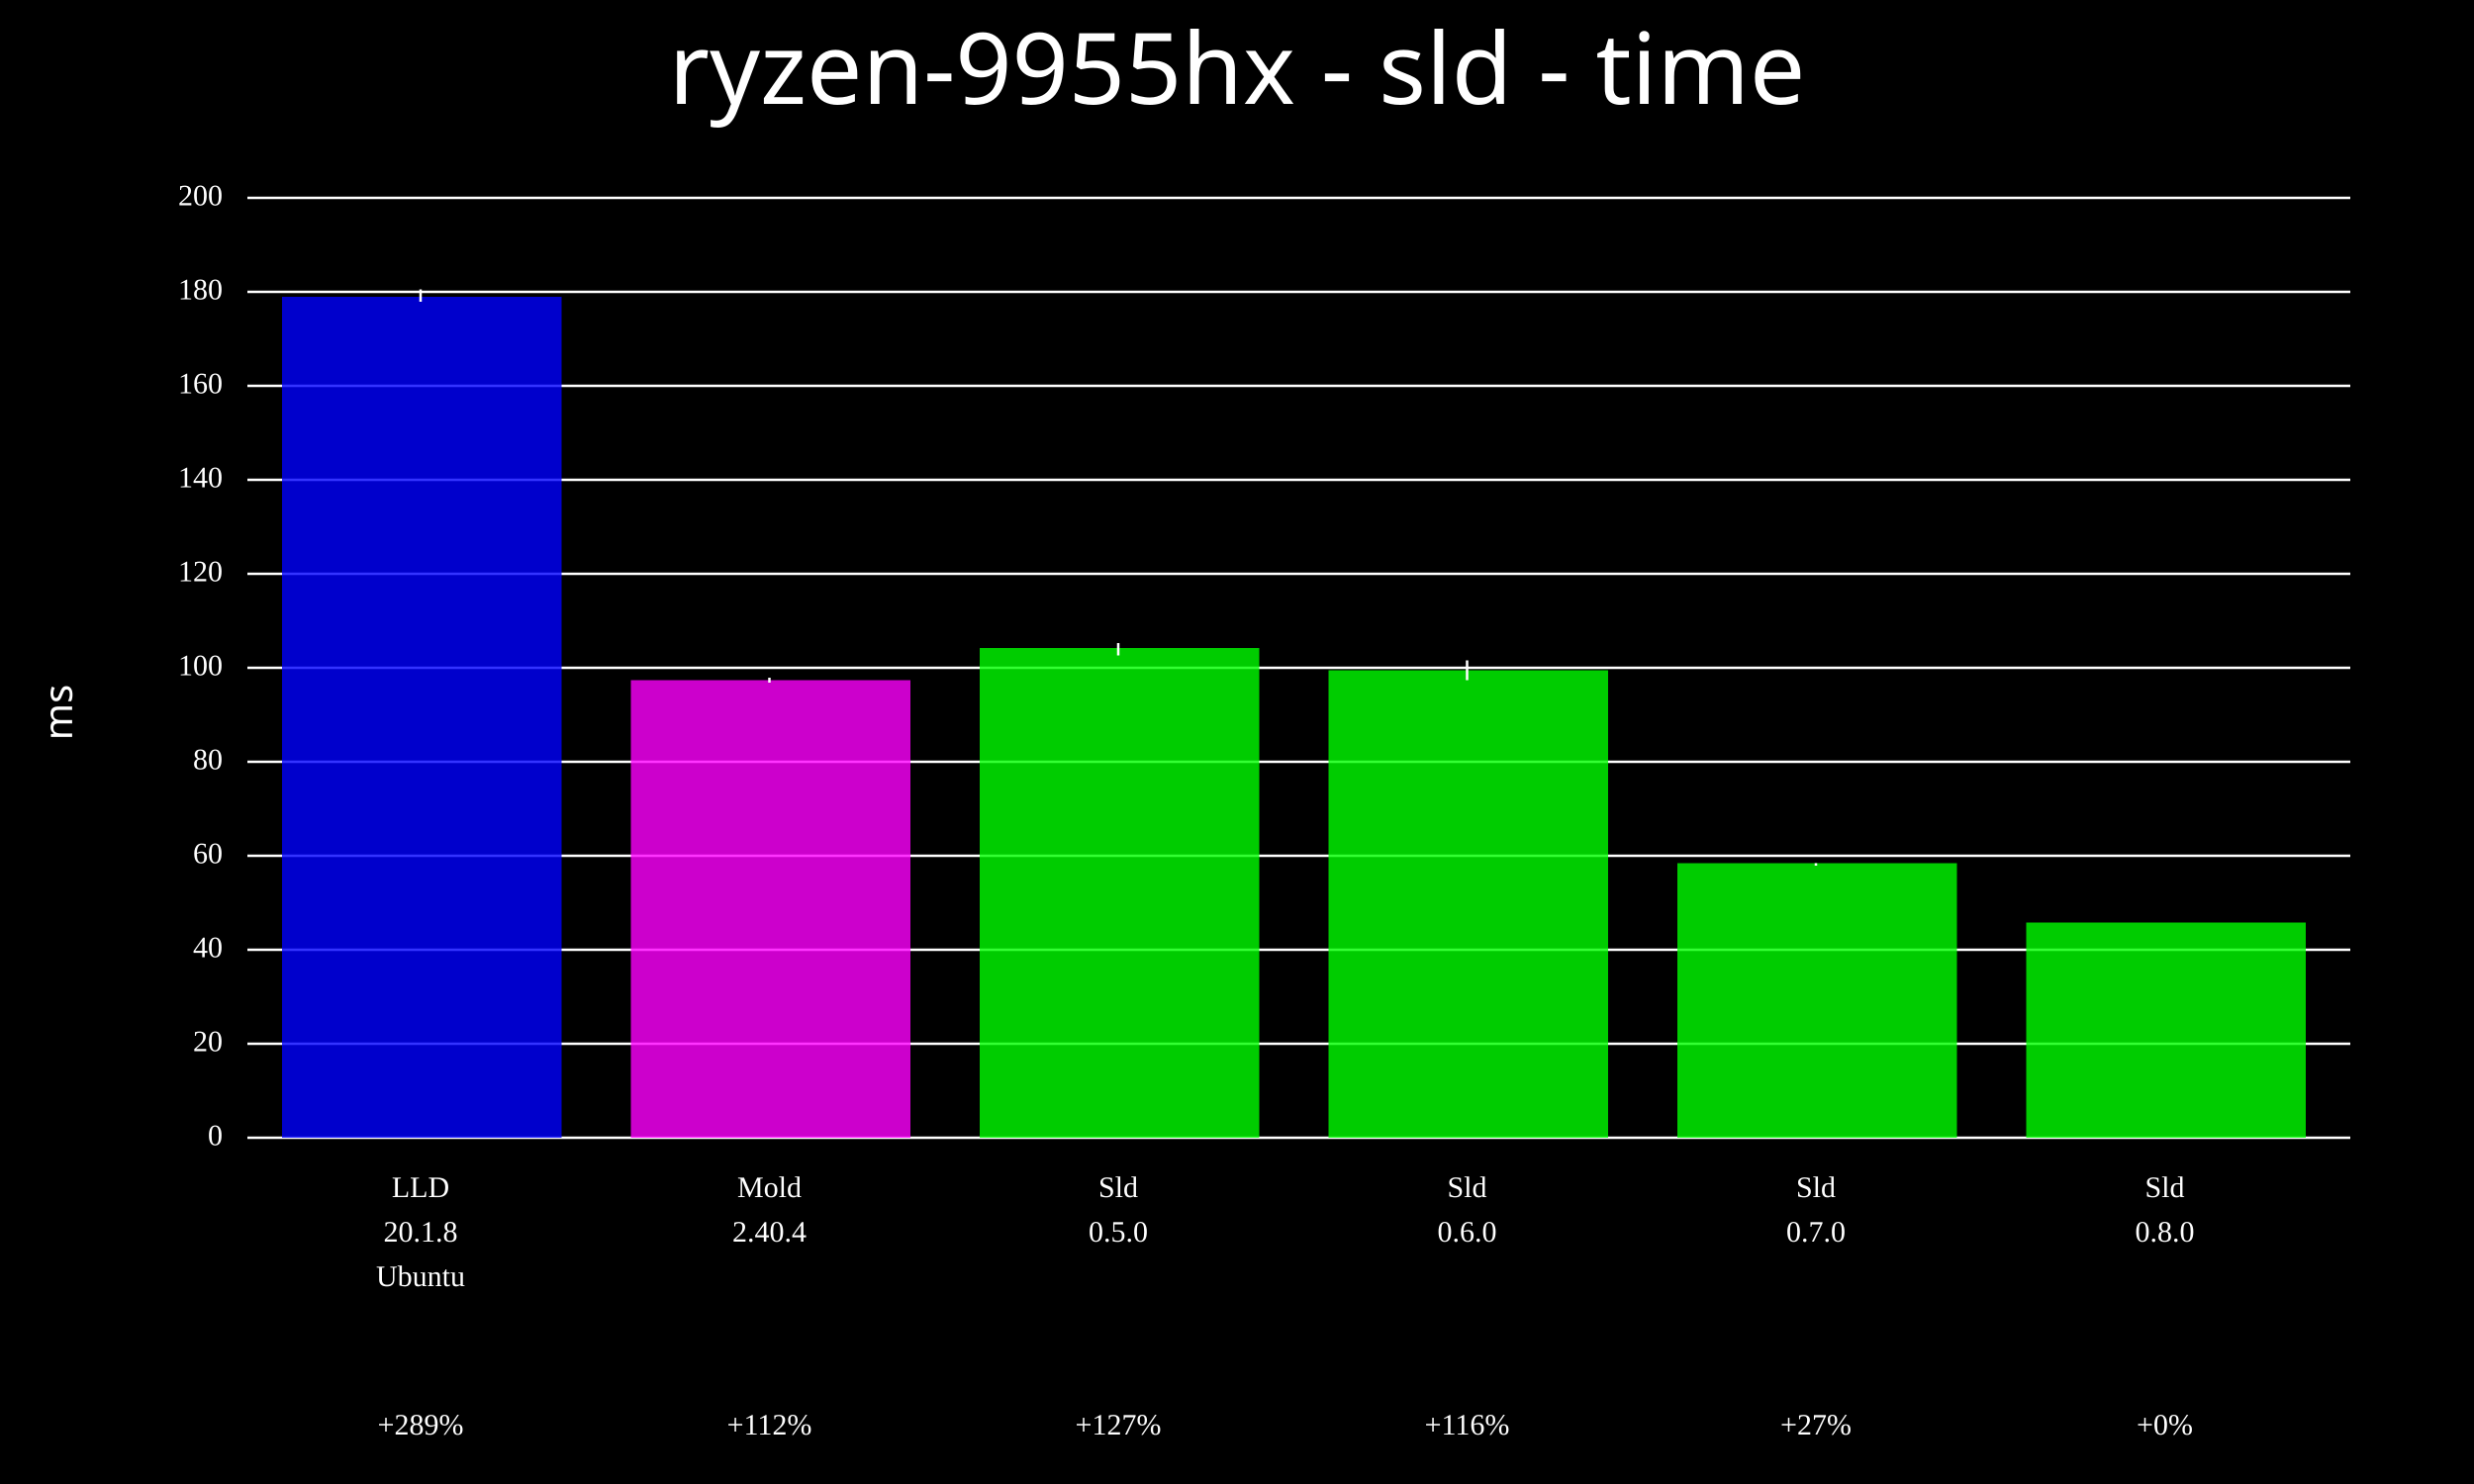
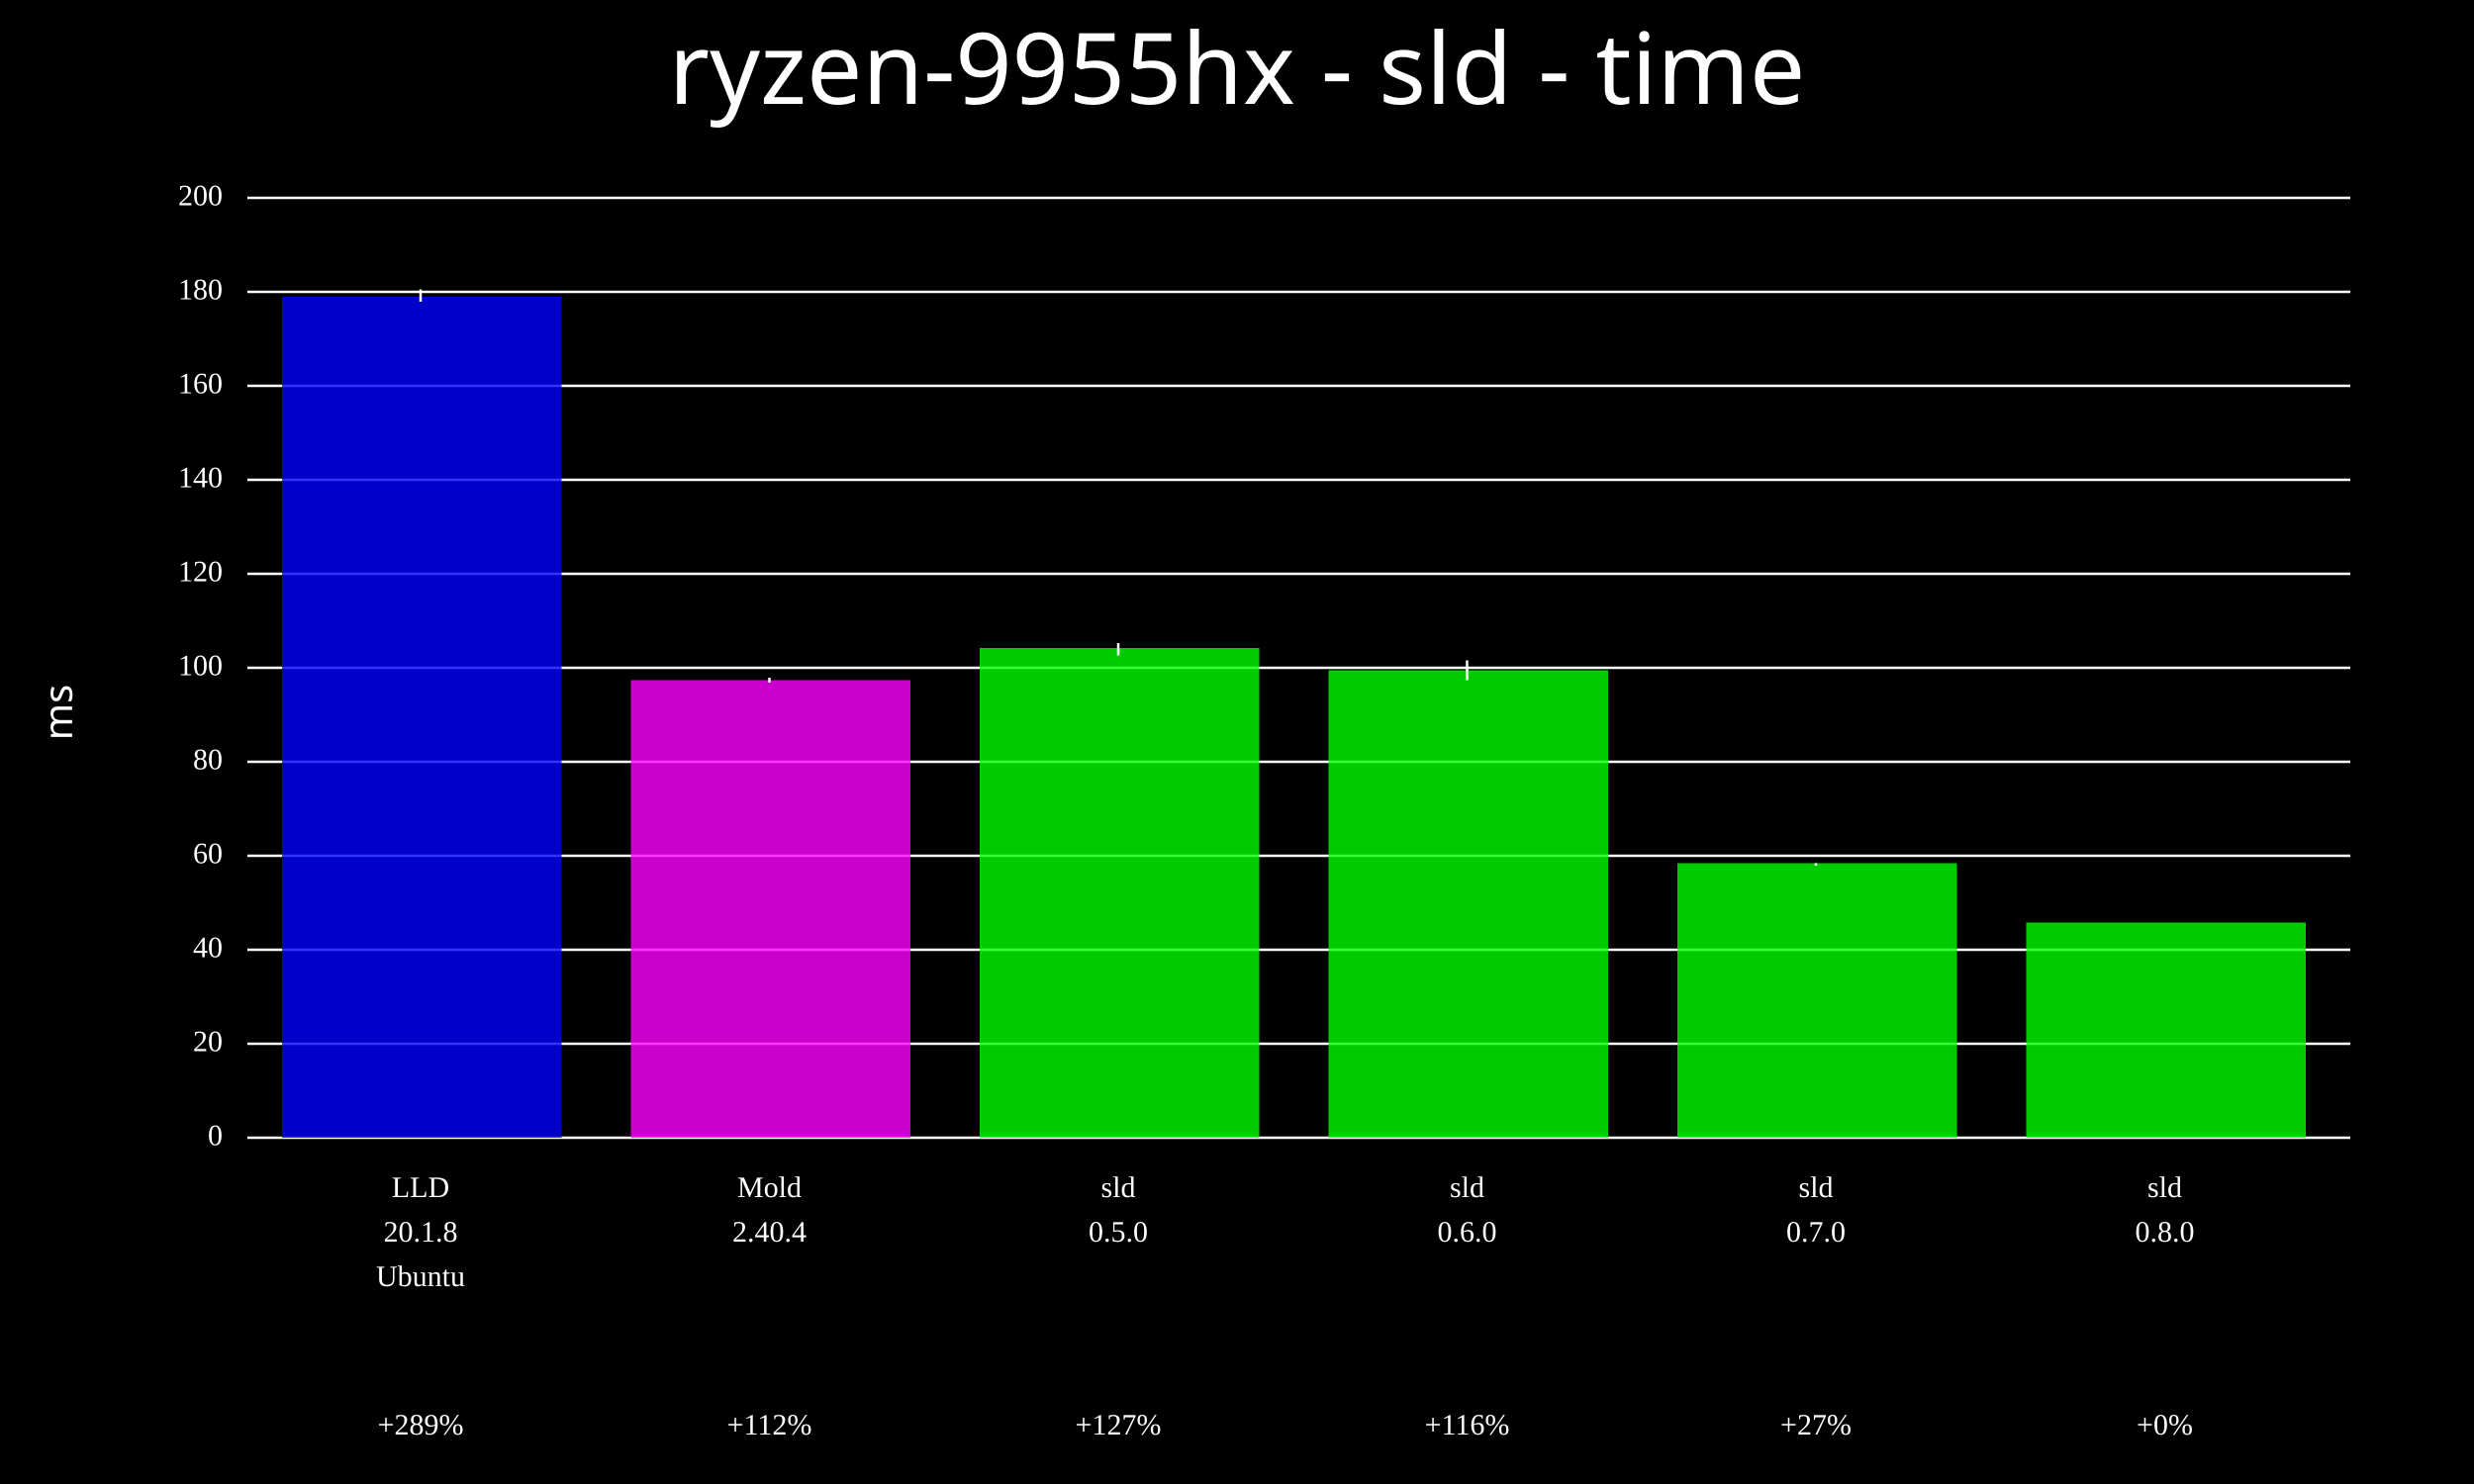
<svg xmlns="http://www.w3.org/2000/svg" width="1000" height="600" viewBox="0 0 1000 600">
  <rect x="0" y="0" width="1000" height="600" fill="#000000" />
  <text x="500" y="10" dy="0.8em" text-anchor="middle" font-family="sans-serif" font-size="40" fill="#FFFFFF">
ryzen-9955hx - sld - time</text>
  <text x="5" y="300" dy="0.76em" text-anchor="middle" font-family="sans-serif" font-size="16" fill="#FFFFFF" transform="rotate(270, 5, 288)">ms</text>
  <line x1="100" y1="460" x2="950" y2="460" stroke="#FFFFFF" />
  <text x="90" y="460" dy="0.5ex" text-anchor="end" fill="#FFFFFF">0</text>
  <line x1="100" y1="422" x2="950" y2="422" stroke="#FFFFFF" />
  <text x="90" y="422" dy="0.5ex" text-anchor="end" fill="#FFFFFF">20</text>
  <line x1="100" y1="384" x2="950" y2="384" stroke="#FFFFFF" />
  <text x="90" y="384" dy="0.5ex" text-anchor="end" fill="#FFFFFF">40</text>
  <line x1="100" y1="346" x2="950" y2="346" stroke="#FFFFFF" />
  <text x="90" y="346" dy="0.5ex" text-anchor="end" fill="#FFFFFF">60</text>
  <line x1="100" y1="308" x2="950" y2="308" stroke="#FFFFFF" />
  <text x="90" y="308" dy="0.5ex" text-anchor="end" fill="#FFFFFF">80</text>
  <line x1="100" y1="270" x2="950" y2="270" stroke="#FFFFFF" />
  <text x="90" y="270" dy="0.5ex" text-anchor="end" fill="#FFFFFF">100</text>
  <line x1="100" y1="232" x2="950" y2="232" stroke="#FFFFFF" />
  <text x="90" y="232" dy="0.5ex" text-anchor="end" fill="#FFFFFF">120</text>
  <line x1="100" y1="194" x2="950" y2="194" stroke="#FFFFFF" />
  <text x="90" y="194" dy="0.5ex" text-anchor="end" fill="#FFFFFF">140</text>
  <line x1="100" y1="156" x2="950" y2="156" stroke="#FFFFFF" />
  <text x="90" y="156" dy="0.5ex" text-anchor="end" fill="#FFFFFF">160</text>
  <line x1="100" y1="118" x2="950" y2="118" stroke="#FFFFFF" />
  <text x="90" y="118" dy="0.5ex" text-anchor="end" fill="#FFFFFF">180</text>
  <line x1="100" y1="80" x2="950" y2="80" stroke="#FFFFFF" />
  <text x="90" y="80" dy="0.5ex" text-anchor="end" fill="#FFFFFF">200</text>
  <rect fill="#0000FF" opacity="0.8" x="114" y="120" width="113" height="340" />
  <line stroke="#FFFFFF" x1="170" y1="117" x2="170" y2="122" />
  <text x="170" y="484" fill="#FFFFFF" text-anchor="middle">LLD</text>
  <text x="170" y="502" fill="#FFFFFF" text-anchor="middle">20.1.8</text>
  <text x="170" y="520" fill="#FFFFFF" text-anchor="middle">Ubuntu</text>
  <text x="170" y="580" fill="#FFFFFF" text-anchor="middle">+289%</text>
  <rect fill="#FF00FF" opacity="0.8" x="255" y="275" width="113" height="185" />
  <line stroke="#FFFFFF" x1="311" y1="274" x2="311" y2="276" />
  <text x="311" y="484" fill="#FFFFFF" text-anchor="middle">Mold</text>
  <text x="311" y="502" fill="#FFFFFF" text-anchor="middle">2.40.4</text>
  <text x="311" y="580" fill="#FFFFFF" text-anchor="middle">+112%</text>
  <rect fill="#00FF00" opacity="0.8" x="396" y="262" width="113" height="198" />
  <line stroke="#FFFFFF" x1="452" y1="260" x2="452" y2="265" />
-   <text x="452" y="484" fill="#FFFFFF" text-anchor="middle">Sld</text>
+   <text x="452" y="484" fill="#FFFFFF" text-anchor="middle">sld</text>
  <text x="452" y="502" fill="#FFFFFF" text-anchor="middle">0.5.0</text>
  <text x="452" y="580" fill="#FFFFFF" text-anchor="middle">+127%</text>
  <rect fill="#00FF00" opacity="0.8" x="537" y="271" width="113" height="189" />
  <line stroke="#FFFFFF" x1="593" y1="267" x2="593" y2="275" />
-   <text x="593" y="484" fill="#FFFFFF" text-anchor="middle">Sld</text>
+   <text x="593" y="484" fill="#FFFFFF" text-anchor="middle">sld</text>
  <text x="593" y="502" fill="#FFFFFF" text-anchor="middle">0.6.0</text>
  <text x="593" y="580" fill="#FFFFFF" text-anchor="middle">+116%</text>
  <rect fill="#00FF00" opacity="0.8" x="678" y="349" width="113" height="111" />
  <line stroke="#FFFFFF" x1="734" y1="349" x2="734" y2="350" />
-   <text x="734" y="484" fill="#FFFFFF" text-anchor="middle">Sld</text>
+   <text x="734" y="484" fill="#FFFFFF" text-anchor="middle">sld</text>
  <text x="734" y="502" fill="#FFFFFF" text-anchor="middle">0.7.0</text>
  <text x="734" y="580" fill="#FFFFFF" text-anchor="middle">+27%</text>
  <rect fill="#00FF00" opacity="0.8" x="819" y="373" width="113" height="87" />
  <line stroke="#FFFFFF" x1="875" y1="373" x2="875" y2="373" />
-   <text x="875" y="484" fill="#FFFFFF" text-anchor="middle">Sld</text>
+   <text x="875" y="484" fill="#FFFFFF" text-anchor="middle">sld</text>
  <text x="875" y="502" fill="#FFFFFF" text-anchor="middle">0.8.0</text>
  <text x="875" y="580" fill="#FFFFFF" text-anchor="middle">+0%</text>
</svg>
